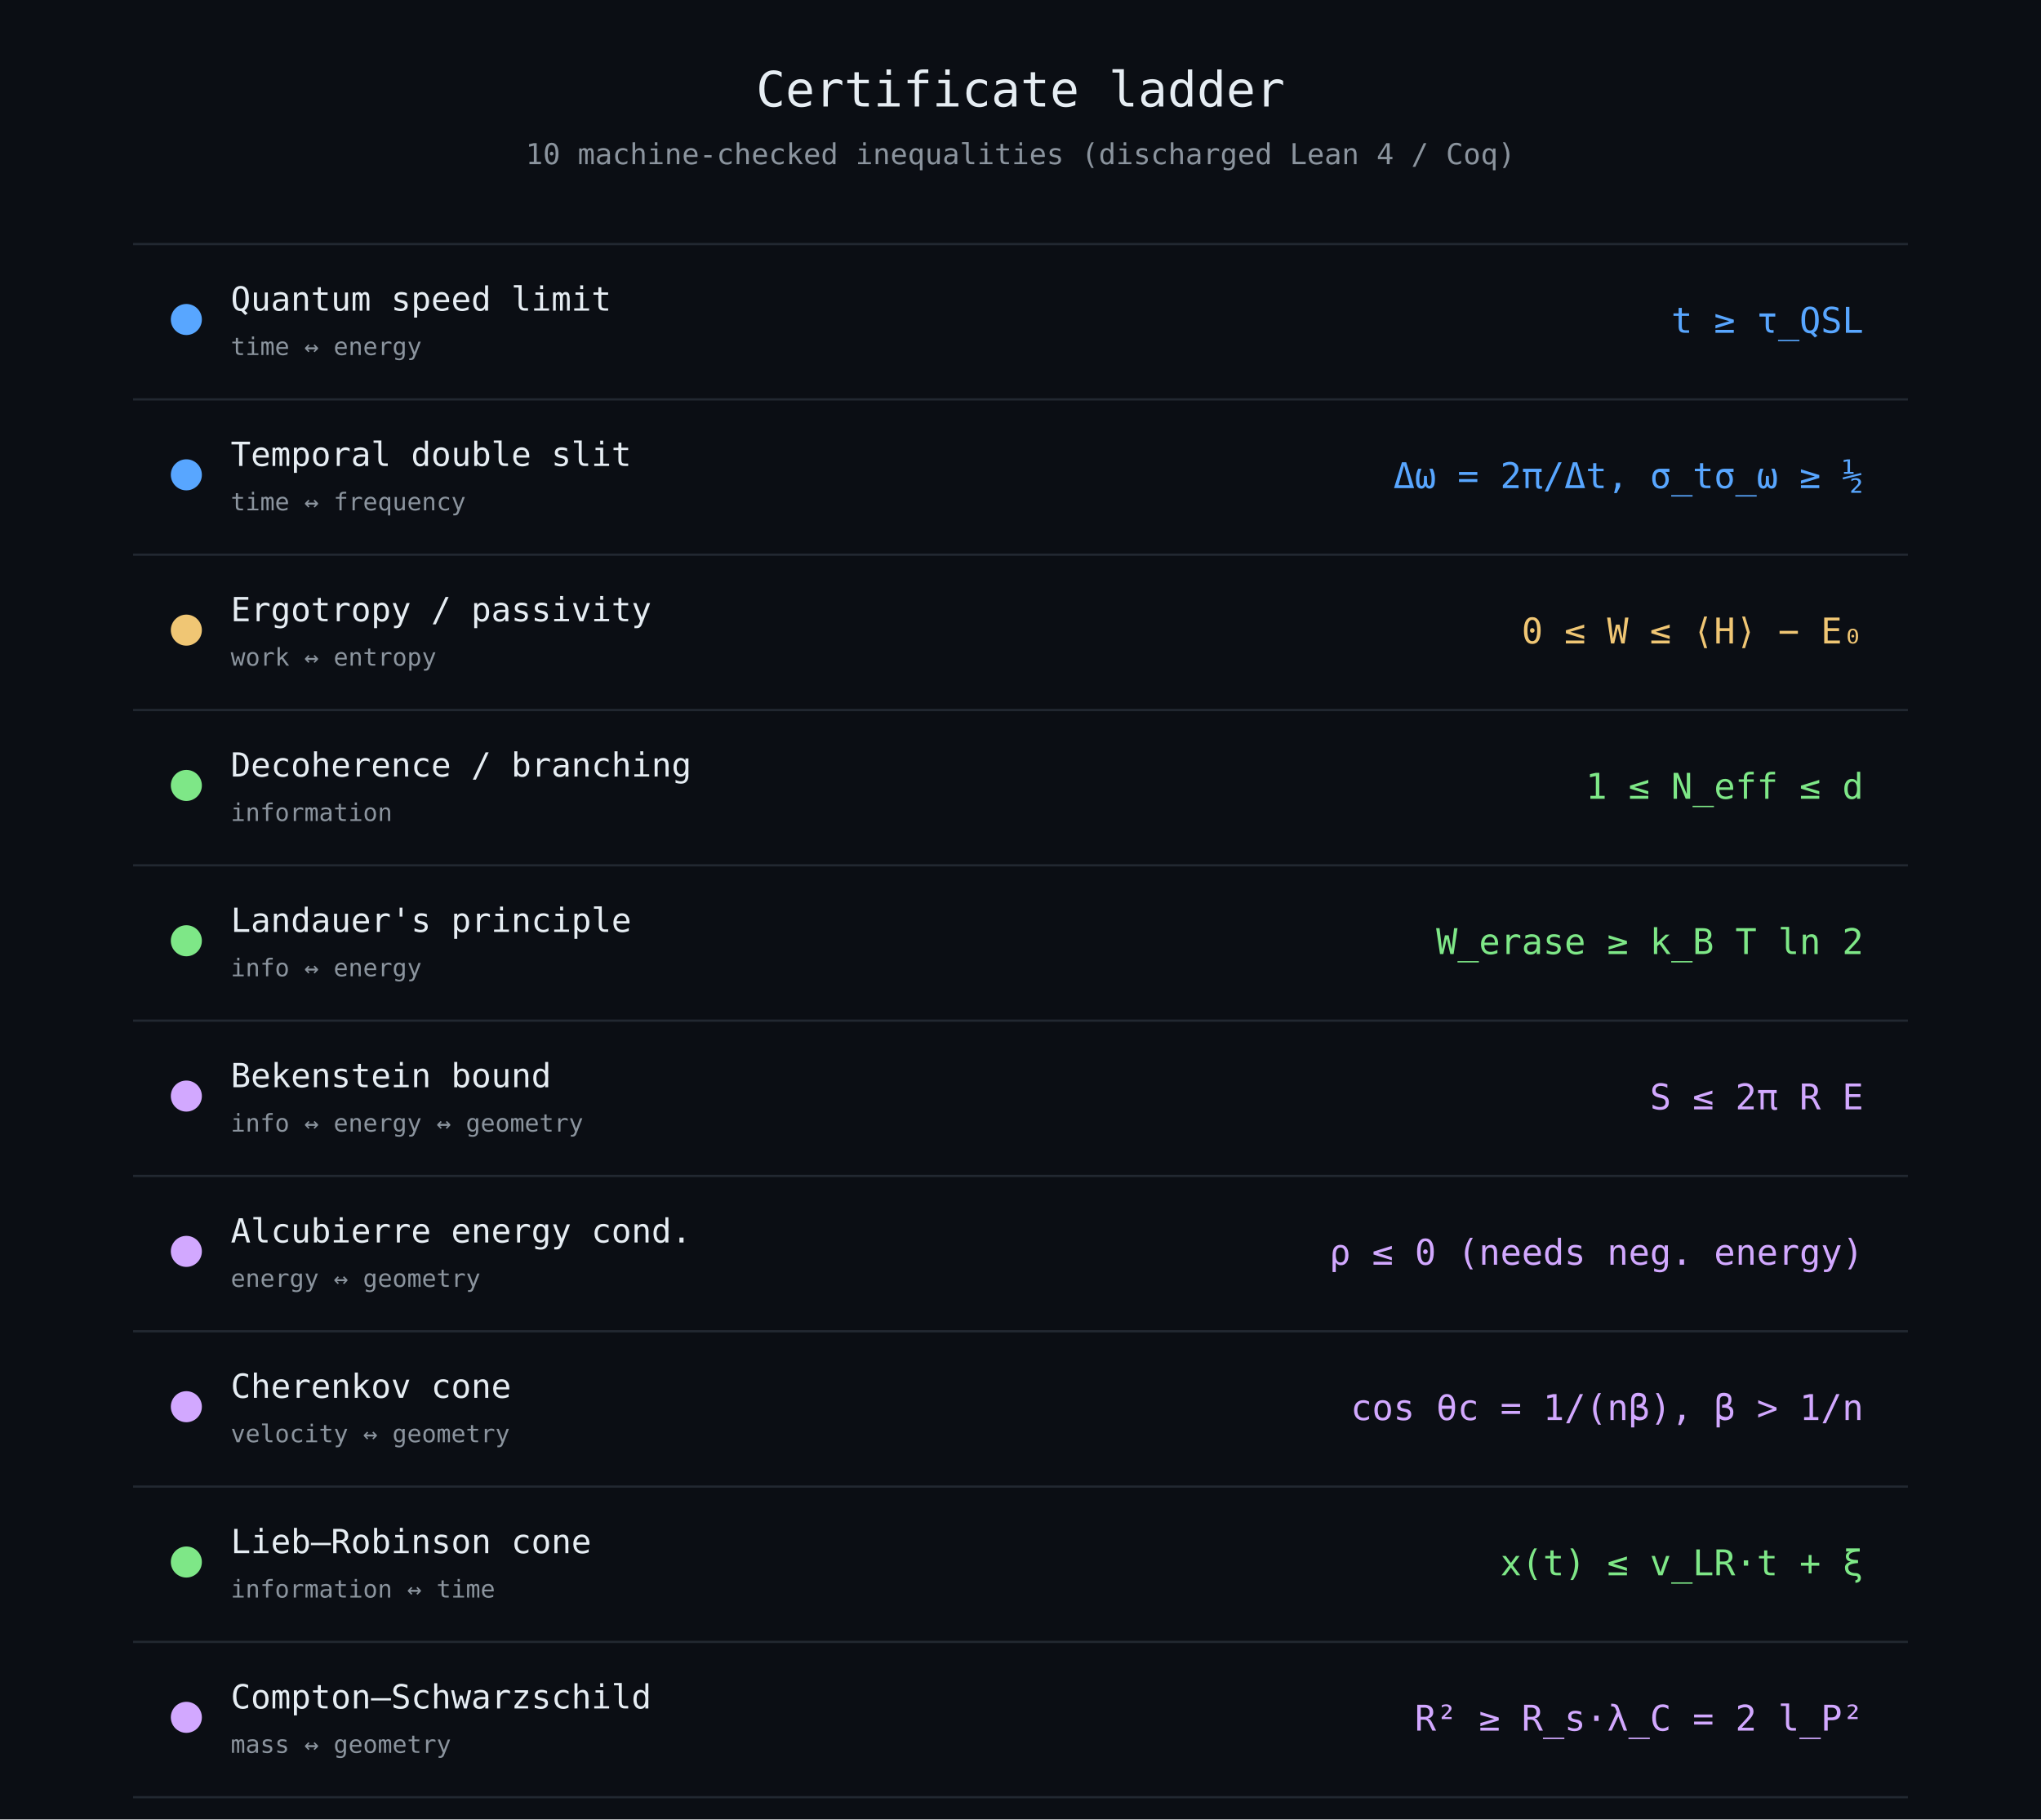
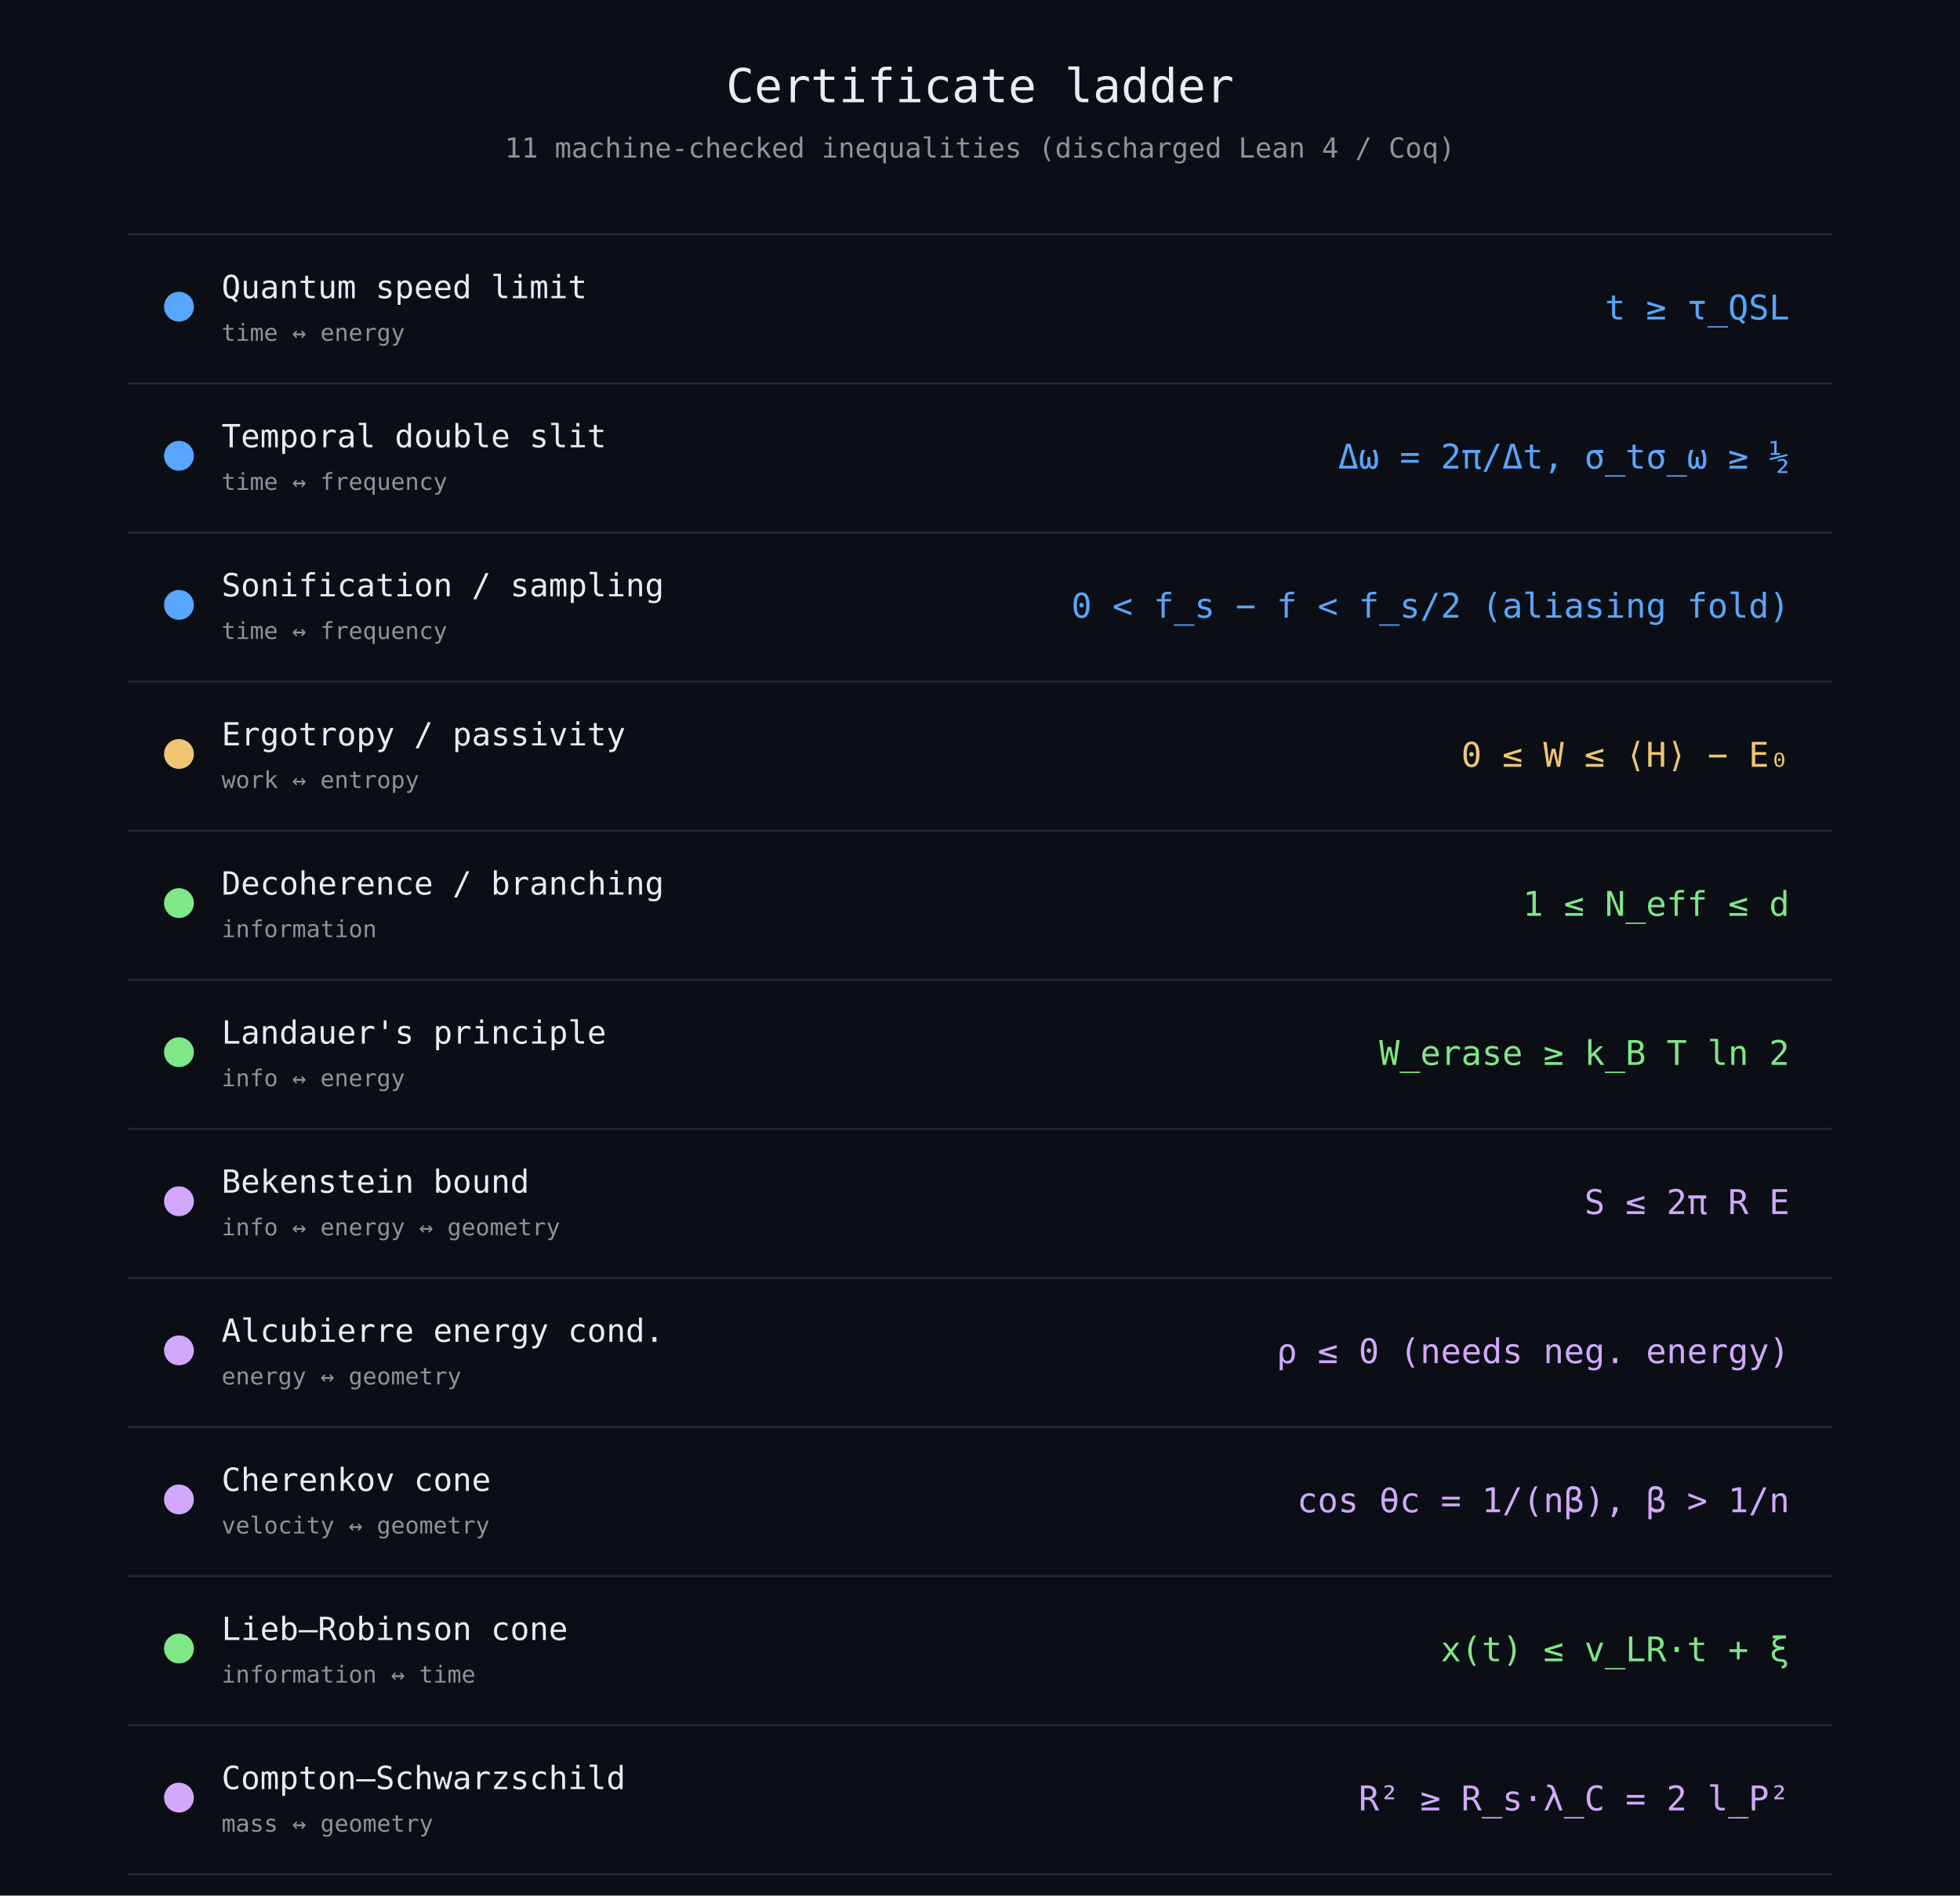
- <svg xmlns="http://www.w3.org/2000/svg" width="920" height="820" viewBox="0 0 920 820">
-   <rect width="920" height="820" fill="#0b0e14" />
+ <svg xmlns="http://www.w3.org/2000/svg" width="920" height="890" viewBox="0 0 920 890">
+   <rect width="920" height="890" fill="#0b0e14" />
  <text x="460" y="48" font-size="22" fill="#e6edf3" text-anchor="middle" font-family="monospace">Certificate ladder</text>
-   <text x="460" y="74" font-size="13" fill="#8b949e" text-anchor="middle" font-family="monospace">10 machine-checked inequalities (discharged Lean 4 / Coq)</text>
+   <text x="460" y="74" font-size="13" fill="#8b949e" text-anchor="middle" font-family="monospace">11 machine-checked inequalities (discharged Lean 4 / Coq)</text>
  <line x1="60" y1="110" x2="860" y2="110" stroke="#222831" stroke-width="1" opacity="1" />
  <circle cx="84" cy="144" r="7" fill="#58a6ff" stroke="none" stroke-width="0" opacity="1" />
  <text x="104" y="140" font-size="15" fill="#e6edf3" text-anchor="start" font-family="monospace">Quantum speed limit</text>
  <text x="104" y="160" font-size="11" fill="#8b949e" text-anchor="start" font-family="monospace">time ↔ energy</text>
  <text x="840" y="150" font-size="16" fill="#58a6ff" text-anchor="end" font-family="monospace">t ≥ τ_QSL</text>
  <line x1="60" y1="180" x2="860" y2="180" stroke="#222831" stroke-width="1" opacity="1" />
  <circle cx="84" cy="214" r="7" fill="#58a6ff" stroke="none" stroke-width="0" opacity="1" />
  <text x="104" y="210" font-size="15" fill="#e6edf3" text-anchor="start" font-family="monospace">Temporal double slit</text>
  <text x="104" y="230" font-size="11" fill="#8b949e" text-anchor="start" font-family="monospace">time ↔ frequency</text>
  <text x="840" y="220" font-size="16" fill="#58a6ff" text-anchor="end" font-family="monospace">Δω = 2π/Δt,  σ_tσ_ω ≥ ½</text>
  <line x1="60" y1="250" x2="860" y2="250" stroke="#222831" stroke-width="1" opacity="1" />
-   <circle cx="84" cy="284" r="7" fill="#f0c674" stroke="none" stroke-width="0" opacity="1" />
-   <text x="104" y="280" font-size="15" fill="#e6edf3" text-anchor="start" font-family="monospace">Ergotropy / passivity</text>
-   <text x="104" y="300" font-size="11" fill="#8b949e" text-anchor="start" font-family="monospace">work ↔ entropy</text>
-   <text x="840" y="290" font-size="16" fill="#f0c674" text-anchor="end" font-family="monospace">0 ≤ W ≤ ⟨H⟩ − E₀</text>
+   <circle cx="84" cy="284" r="7" fill="#58a6ff" stroke="none" stroke-width="0" opacity="1" />
+   <text x="104" y="280" font-size="15" fill="#e6edf3" text-anchor="start" font-family="monospace">Sonification / sampling</text>
+   <text x="104" y="300" font-size="11" fill="#8b949e" text-anchor="start" font-family="monospace">time ↔ frequency</text>
+   <text x="840" y="290" font-size="16" fill="#58a6ff" text-anchor="end" font-family="monospace">0 &lt; f_s − f &lt; f_s/2  (aliasing fold)</text>
  <line x1="60" y1="320" x2="860" y2="320" stroke="#222831" stroke-width="1" opacity="1" />
-   <circle cx="84" cy="354" r="7" fill="#7ee787" stroke="none" stroke-width="0" opacity="1" />
-   <text x="104" y="350" font-size="15" fill="#e6edf3" text-anchor="start" font-family="monospace">Decoherence / branching</text>
-   <text x="104" y="370" font-size="11" fill="#8b949e" text-anchor="start" font-family="monospace">information</text>
-   <text x="840" y="360" font-size="16" fill="#7ee787" text-anchor="end" font-family="monospace">1 ≤ N_eff ≤ d</text>
+   <circle cx="84" cy="354" r="7" fill="#f0c674" stroke="none" stroke-width="0" opacity="1" />
+   <text x="104" y="350" font-size="15" fill="#e6edf3" text-anchor="start" font-family="monospace">Ergotropy / passivity</text>
+   <text x="104" y="370" font-size="11" fill="#8b949e" text-anchor="start" font-family="monospace">work ↔ entropy</text>
+   <text x="840" y="360" font-size="16" fill="#f0c674" text-anchor="end" font-family="monospace">0 ≤ W ≤ ⟨H⟩ − E₀</text>
  <line x1="60" y1="390" x2="860" y2="390" stroke="#222831" stroke-width="1" opacity="1" />
  <circle cx="84" cy="424" r="7" fill="#7ee787" stroke="none" stroke-width="0" opacity="1" />
-   <text x="104" y="420" font-size="15" fill="#e6edf3" text-anchor="start" font-family="monospace">Landauer's principle</text>
-   <text x="104" y="440" font-size="11" fill="#8b949e" text-anchor="start" font-family="monospace">info ↔ energy</text>
-   <text x="840" y="430" font-size="16" fill="#7ee787" text-anchor="end" font-family="monospace">W_erase ≥ k_B T ln 2</text>
+   <text x="104" y="420" font-size="15" fill="#e6edf3" text-anchor="start" font-family="monospace">Decoherence / branching</text>
+   <text x="104" y="440" font-size="11" fill="#8b949e" text-anchor="start" font-family="monospace">information</text>
+   <text x="840" y="430" font-size="16" fill="#7ee787" text-anchor="end" font-family="monospace">1 ≤ N_eff ≤ d</text>
  <line x1="60" y1="460" x2="860" y2="460" stroke="#222831" stroke-width="1" opacity="1" />
-   <circle cx="84" cy="494" r="7" fill="#d2a8ff" stroke="none" stroke-width="0" opacity="1" />
-   <text x="104" y="490" font-size="15" fill="#e6edf3" text-anchor="start" font-family="monospace">Bekenstein bound</text>
-   <text x="104" y="510" font-size="11" fill="#8b949e" text-anchor="start" font-family="monospace">info ↔ energy ↔ geometry</text>
-   <text x="840" y="500" font-size="16" fill="#d2a8ff" text-anchor="end" font-family="monospace">S ≤ 2π R E</text>
+   <circle cx="84" cy="494" r="7" fill="#7ee787" stroke="none" stroke-width="0" opacity="1" />
+   <text x="104" y="490" font-size="15" fill="#e6edf3" text-anchor="start" font-family="monospace">Landauer's principle</text>
+   <text x="104" y="510" font-size="11" fill="#8b949e" text-anchor="start" font-family="monospace">info ↔ energy</text>
+   <text x="840" y="500" font-size="16" fill="#7ee787" text-anchor="end" font-family="monospace">W_erase ≥ k_B T ln 2</text>
  <line x1="60" y1="530" x2="860" y2="530" stroke="#222831" stroke-width="1" opacity="1" />
  <circle cx="84" cy="564" r="7" fill="#d2a8ff" stroke="none" stroke-width="0" opacity="1" />
-   <text x="104" y="560" font-size="15" fill="#e6edf3" text-anchor="start" font-family="monospace">Alcubierre energy cond.</text>
-   <text x="104" y="580" font-size="11" fill="#8b949e" text-anchor="start" font-family="monospace">energy ↔ geometry</text>
-   <text x="840" y="570" font-size="16" fill="#d2a8ff" text-anchor="end" font-family="monospace">ρ ≤ 0  (needs neg. energy)</text>
+   <text x="104" y="560" font-size="15" fill="#e6edf3" text-anchor="start" font-family="monospace">Bekenstein bound</text>
+   <text x="104" y="580" font-size="11" fill="#8b949e" text-anchor="start" font-family="monospace">info ↔ energy ↔ geometry</text>
+   <text x="840" y="570" font-size="16" fill="#d2a8ff" text-anchor="end" font-family="monospace">S ≤ 2π R E</text>
  <line x1="60" y1="600" x2="860" y2="600" stroke="#222831" stroke-width="1" opacity="1" />
  <circle cx="84" cy="634" r="7" fill="#d2a8ff" stroke="none" stroke-width="0" opacity="1" />
-   <text x="104" y="630" font-size="15" fill="#e6edf3" text-anchor="start" font-family="monospace">Cherenkov cone</text>
-   <text x="104" y="650" font-size="11" fill="#8b949e" text-anchor="start" font-family="monospace">velocity ↔ geometry</text>
-   <text x="840" y="640" font-size="16" fill="#d2a8ff" text-anchor="end" font-family="monospace">cos θc = 1/(nβ),  β &gt; 1/n</text>
+   <text x="104" y="630" font-size="15" fill="#e6edf3" text-anchor="start" font-family="monospace">Alcubierre energy cond.</text>
+   <text x="104" y="650" font-size="11" fill="#8b949e" text-anchor="start" font-family="monospace">energy ↔ geometry</text>
+   <text x="840" y="640" font-size="16" fill="#d2a8ff" text-anchor="end" font-family="monospace">ρ ≤ 0  (needs neg. energy)</text>
  <line x1="60" y1="670" x2="860" y2="670" stroke="#222831" stroke-width="1" opacity="1" />
-   <circle cx="84" cy="704" r="7" fill="#7ee787" stroke="none" stroke-width="0" opacity="1" />
-   <text x="104" y="700" font-size="15" fill="#e6edf3" text-anchor="start" font-family="monospace">Lieb–Robinson cone</text>
-   <text x="104" y="720" font-size="11" fill="#8b949e" text-anchor="start" font-family="monospace">information ↔ time</text>
-   <text x="840" y="710" font-size="16" fill="#7ee787" text-anchor="end" font-family="monospace">x(t) ≤ v_LR·t + ξ</text>
+   <circle cx="84" cy="704" r="7" fill="#d2a8ff" stroke="none" stroke-width="0" opacity="1" />
+   <text x="104" y="700" font-size="15" fill="#e6edf3" text-anchor="start" font-family="monospace">Cherenkov cone</text>
+   <text x="104" y="720" font-size="11" fill="#8b949e" text-anchor="start" font-family="monospace">velocity ↔ geometry</text>
+   <text x="840" y="710" font-size="16" fill="#d2a8ff" text-anchor="end" font-family="monospace">cos θc = 1/(nβ),  β &gt; 1/n</text>
  <line x1="60" y1="740" x2="860" y2="740" stroke="#222831" stroke-width="1" opacity="1" />
-   <circle cx="84" cy="774" r="7" fill="#d2a8ff" stroke="none" stroke-width="0" opacity="1" />
-   <text x="104" y="770" font-size="15" fill="#e6edf3" text-anchor="start" font-family="monospace">Compton–Schwarzschild</text>
-   <text x="104" y="790" font-size="11" fill="#8b949e" text-anchor="start" font-family="monospace">mass ↔ geometry</text>
-   <text x="840" y="780" font-size="16" fill="#d2a8ff" text-anchor="end" font-family="monospace">R² ≥ R_s·λ_C = 2 l_P²</text>
+   <circle cx="84" cy="774" r="7" fill="#7ee787" stroke="none" stroke-width="0" opacity="1" />
+   <text x="104" y="770" font-size="15" fill="#e6edf3" text-anchor="start" font-family="monospace">Lieb–Robinson cone</text>
+   <text x="104" y="790" font-size="11" fill="#8b949e" text-anchor="start" font-family="monospace">information ↔ time</text>
+   <text x="840" y="780" font-size="16" fill="#7ee787" text-anchor="end" font-family="monospace">x(t) ≤ v_LR·t + ξ</text>
  <line x1="60" y1="810" x2="860" y2="810" stroke="#222831" stroke-width="1" opacity="1" />
+   <circle cx="84" cy="844" r="7" fill="#d2a8ff" stroke="none" stroke-width="0" opacity="1" />
+   <text x="104" y="840" font-size="15" fill="#e6edf3" text-anchor="start" font-family="monospace">Compton–Schwarzschild</text>
+   <text x="104" y="860" font-size="11" fill="#8b949e" text-anchor="start" font-family="monospace">mass ↔ geometry</text>
+   <text x="840" y="850" font-size="16" fill="#d2a8ff" text-anchor="end" font-family="monospace">R² ≥ R_s·λ_C = 2 l_P²</text>
+   <line x1="60" y1="880" x2="860" y2="880" stroke="#222831" stroke-width="1" opacity="1" />
</svg>
